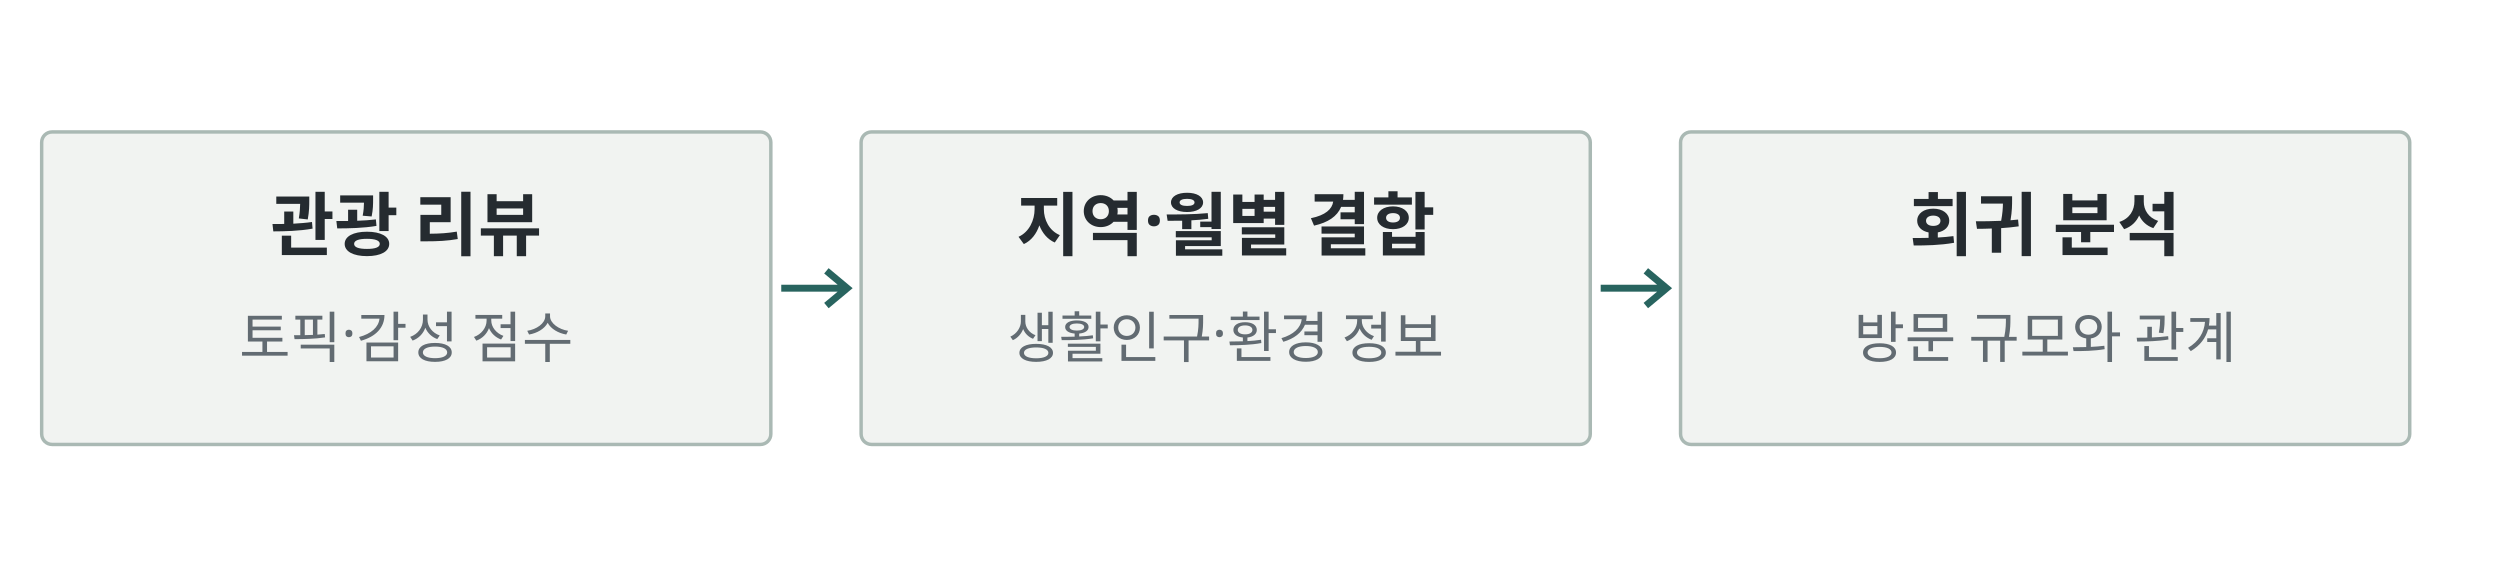
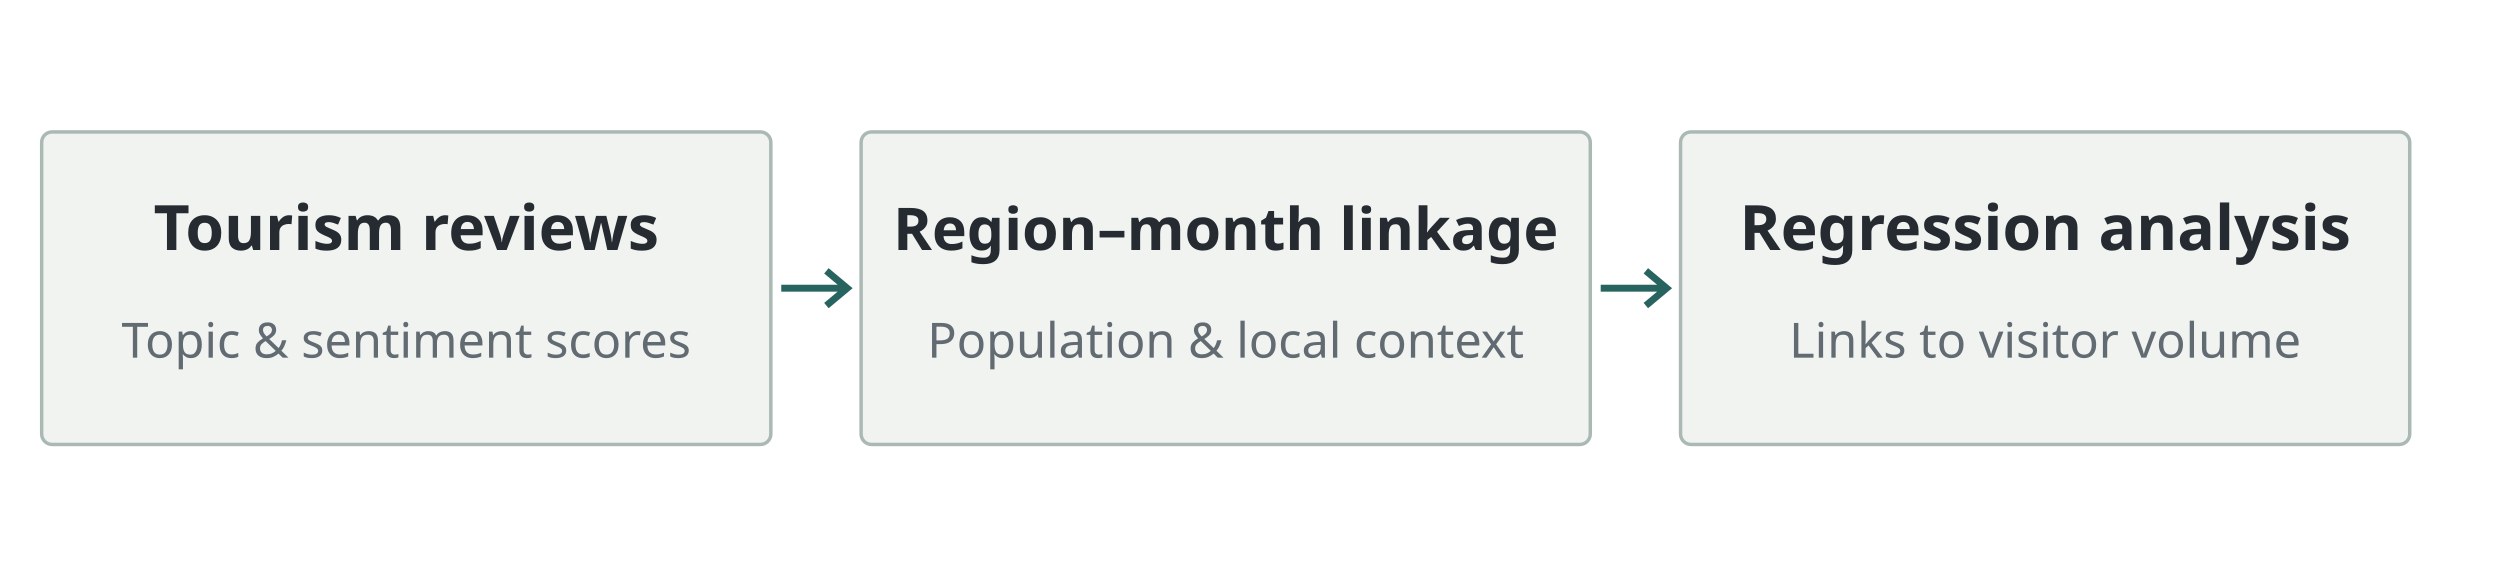
<svg xmlns="http://www.w3.org/2000/svg" viewBox="0 0 720 165">
  <g font-family="system-ui,sans-serif" fill="#252b30">
    <rect x="12" y="38" width="210" height="90" rx="3" fill="#f1f3f1" stroke="#aab9b4" />
-     <text x="117" y="72" text-anchor="middle" font-size="20" font-weight="600">관광 리뷰</text>
-     <text x="117" y="103" text-anchor="middle" font-size="16" fill="#626b72">토픽·감성 점수</text>
+     <text x="117" y="72" text-anchor="middle" font-size="18" font-weight="600">Tourism reviews</text>
+     <text x="117" y="103" text-anchor="middle" font-size="14" fill="#626b72">Topic &amp; sentiment scores</text>
    <path d="M225 83h19m-6-5 6 5-6 5" fill="none" stroke="#28645f" stroke-width="2" />
    <rect x="248" y="38" width="210" height="90" rx="3" fill="#f1f3f1" stroke="#aab9b4" />
-     <text x="353" y="72" text-anchor="middle" font-size="20" font-weight="600">지역·월별 결합</text>
-     <text x="353" y="103" text-anchor="middle" font-size="16" fill="#626b72">생활인구·환경 정보</text>
+     <text x="353" y="72" text-anchor="middle" font-size="16.97" font-weight="600">Region–month linkage</text>
+     <text x="353" y="103" text-anchor="middle" font-size="14" fill="#626b72">Population &amp; local context</text>
    <path d="M461 83h19m-6-5 6 5-6 5" fill="none" stroke="#28645f" stroke-width="2" />
    <rect x="484" y="38" width="210" height="90" rx="3" fill="#f1f3f1" stroke="#aab9b4" />
-     <text x="589" y="72" text-anchor="middle" font-size="20" font-weight="600">회귀 분석</text>
-     <text x="589" y="103" text-anchor="middle" font-size="16" fill="#626b72">방문 규모와 관계</text>
+     <text x="589" y="72" text-anchor="middle" font-size="18" font-weight="600">Regression analysis</text>
+     <text x="589" y="103" text-anchor="middle" font-size="14" fill="#626b72">Links to visitor volume</text>
  </g>
</svg>
